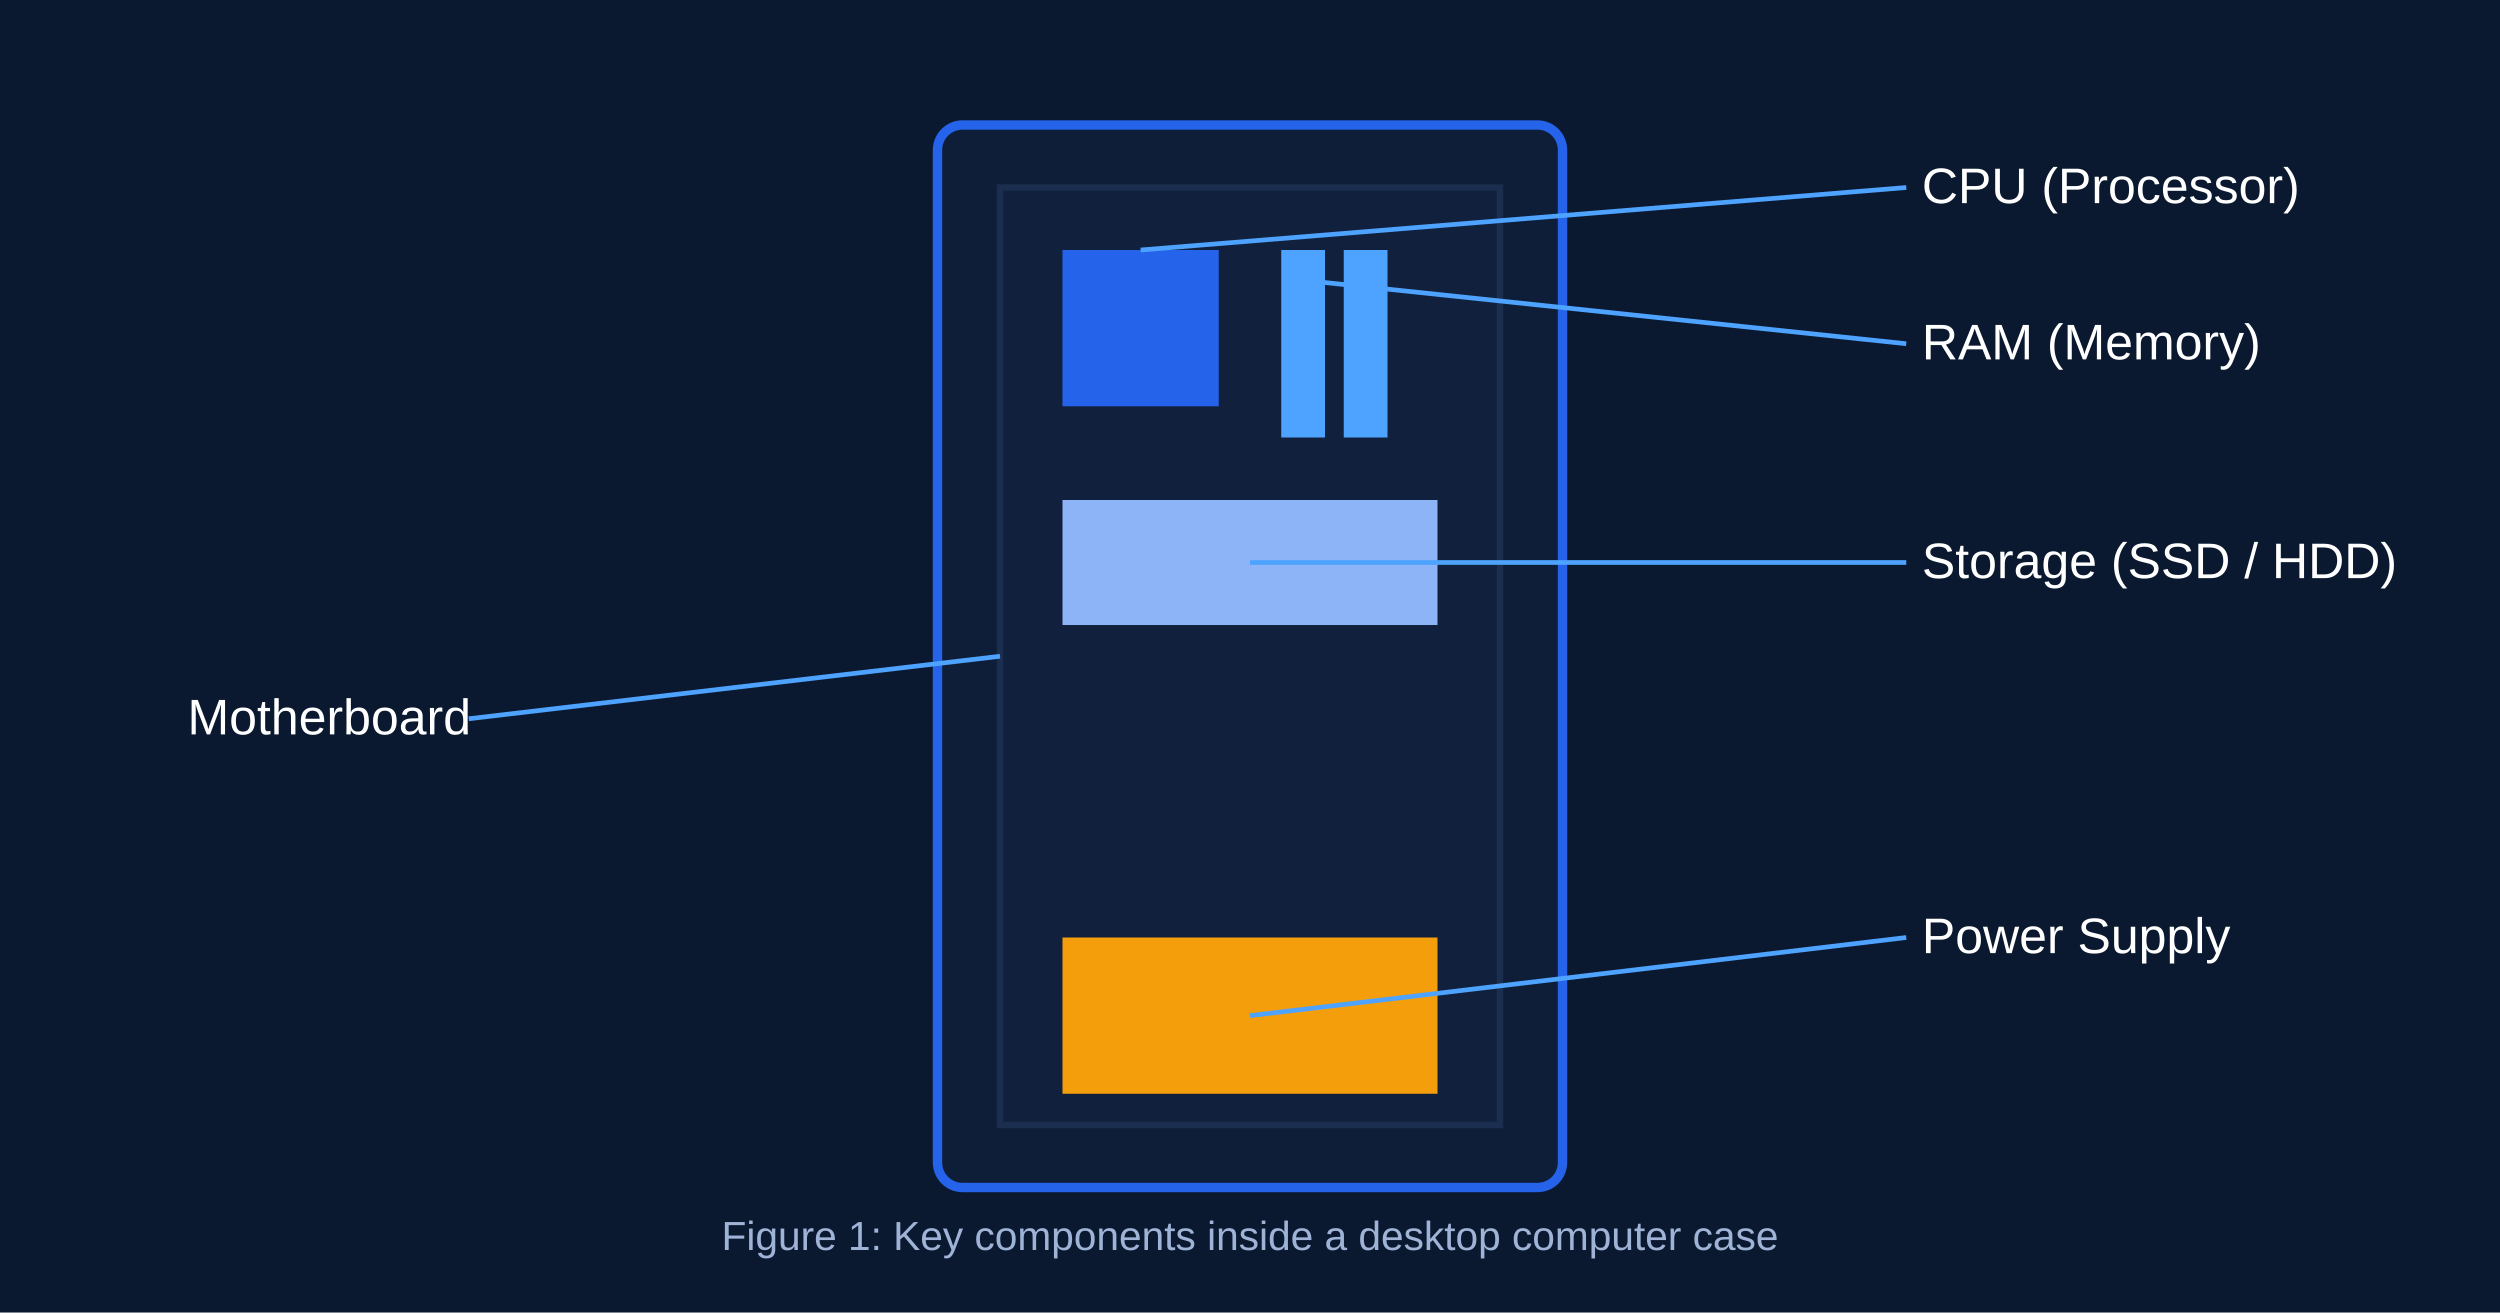
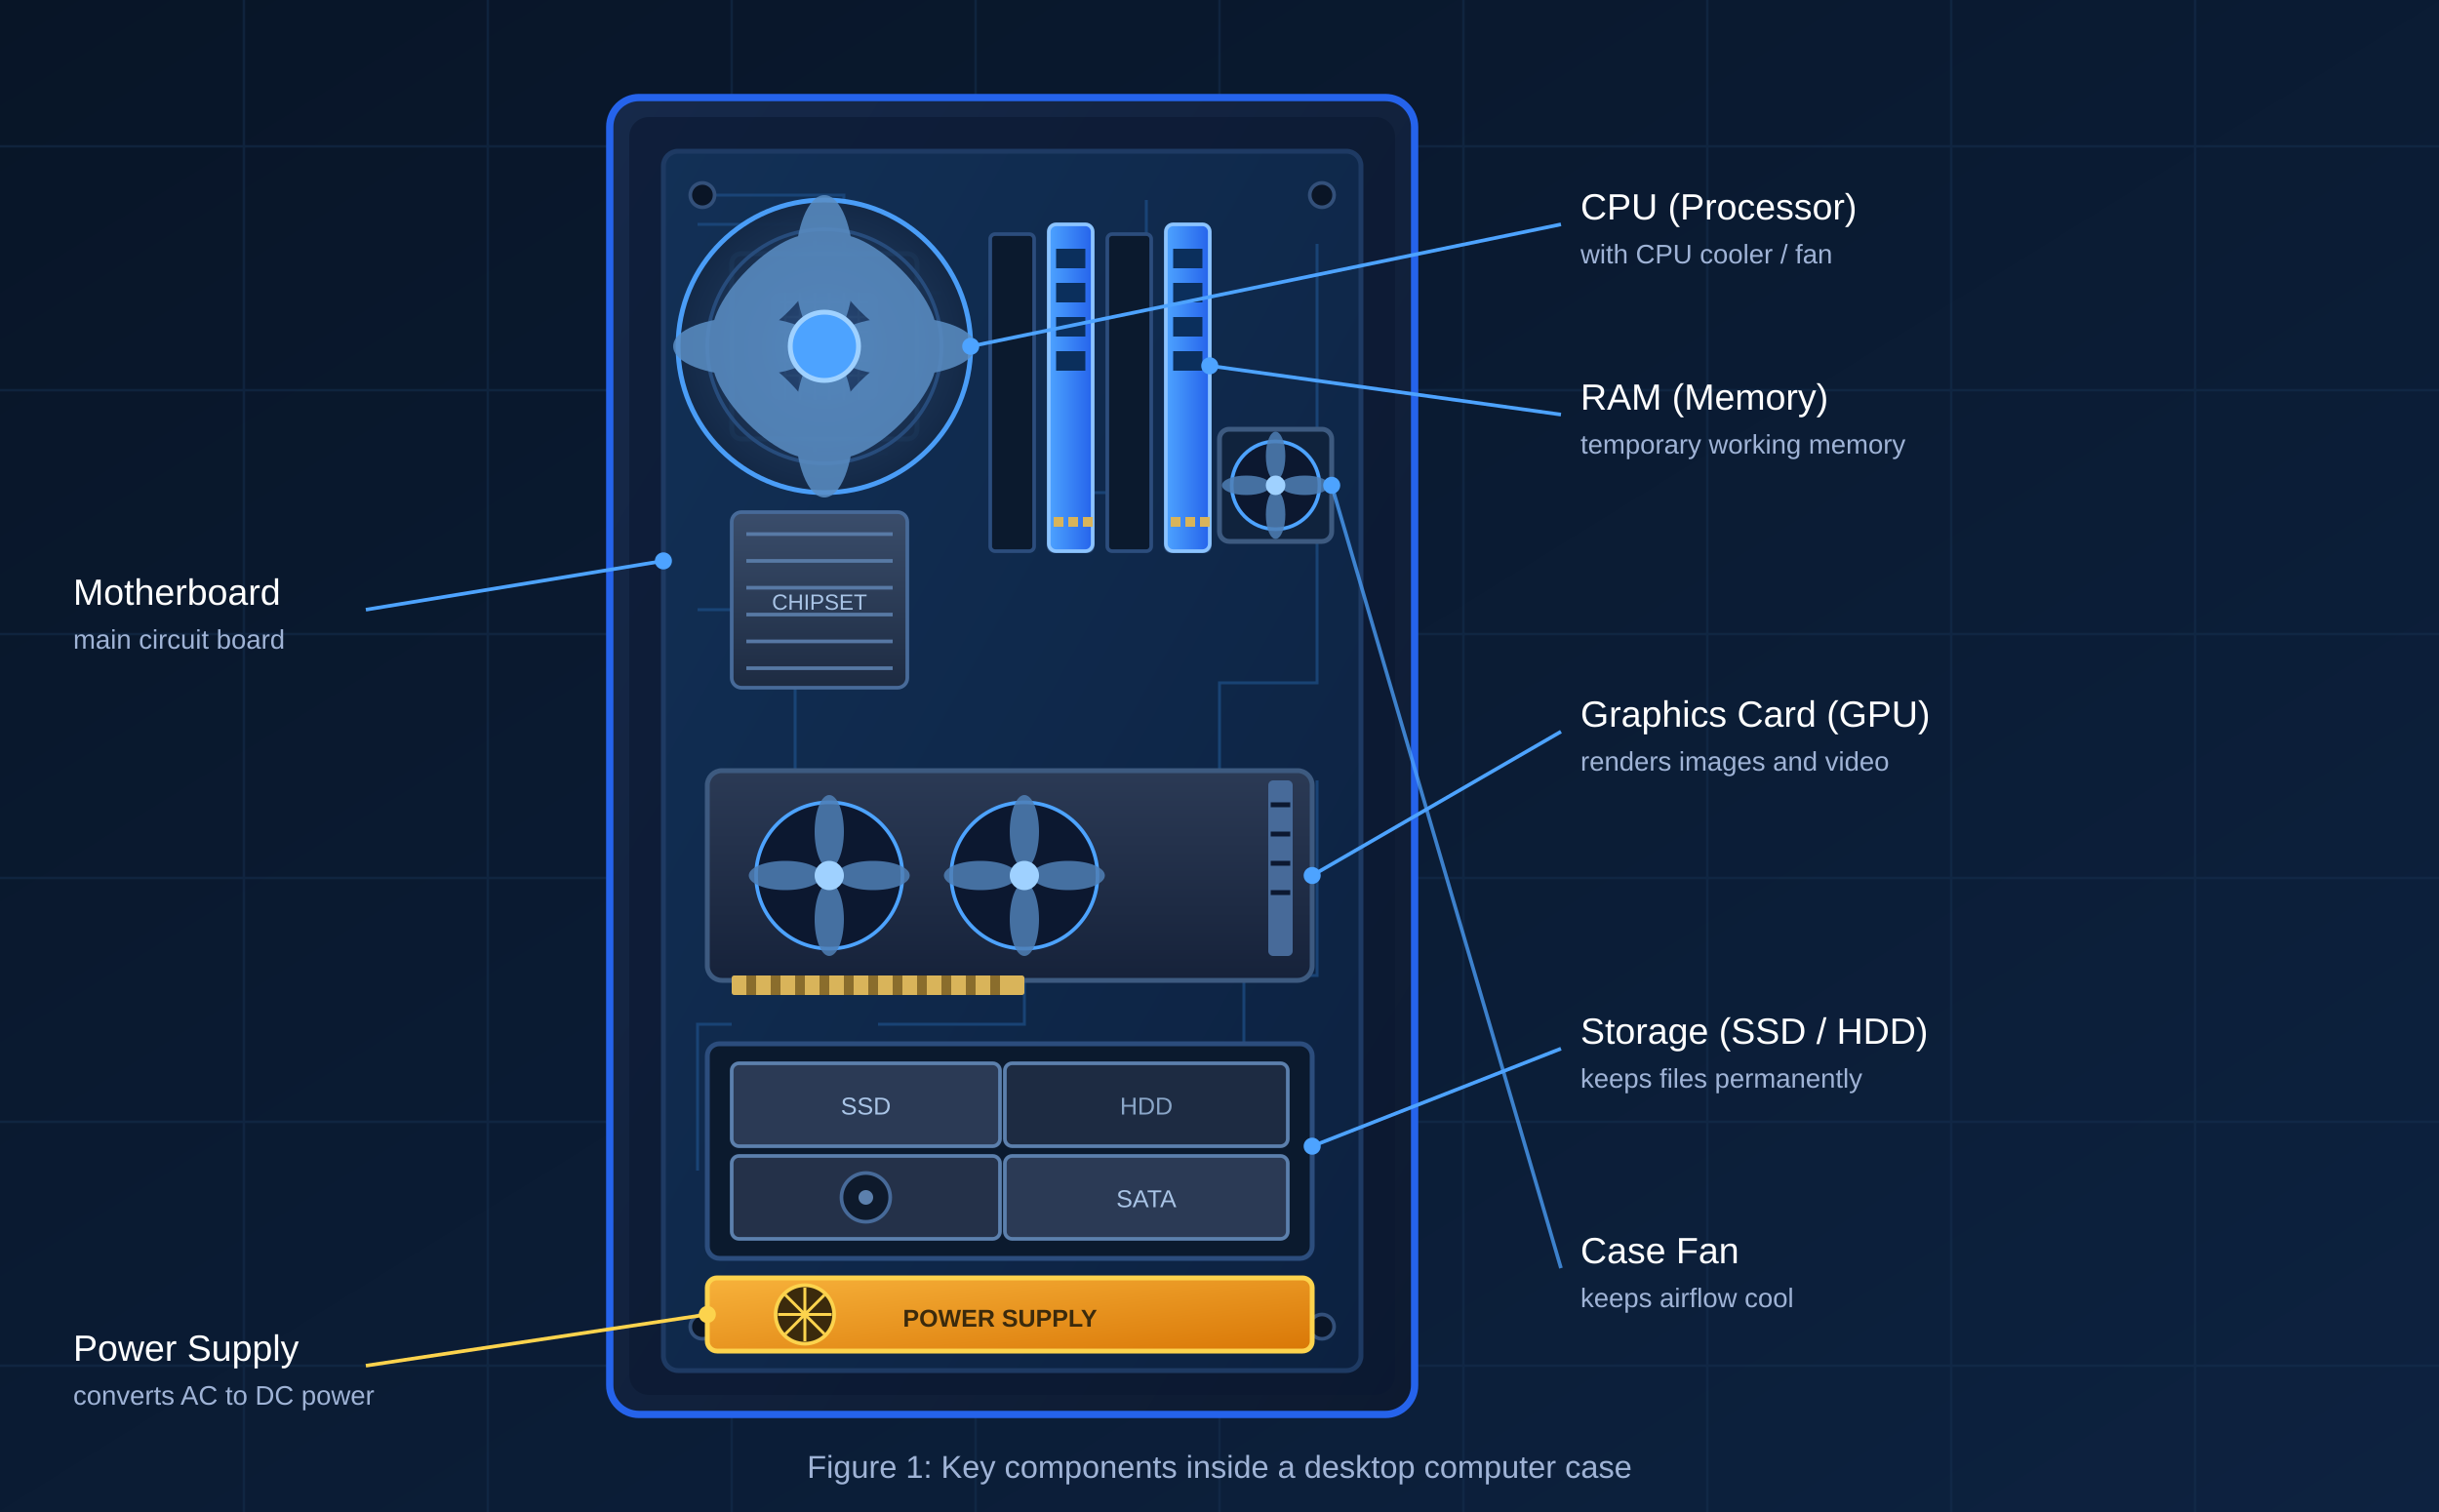
- <svg xmlns="http://www.w3.org/2000/svg" viewBox="0 0 800 420" role="img" aria-label="Diagram of a computer tower with the CPU, RAM, storage drive, motherboard and power supply labeled">
-   <rect width="800" height="420" fill="#0a1930" />
-   <rect x="300" y="40" width="200" height="340" rx="8" fill="#0f1e38" stroke="#2563eb" stroke-width="3" />
-   <rect x="320" y="60" width="160" height="300" fill="#11213d" stroke="#1c2e4f" stroke-width="2" />
-   <rect x="340" y="80" width="50" height="50" fill="#2563eb" />
-   <rect x="410" y="80" width="14" height="60" fill="#4da3ff" />
-   <rect x="430" y="80" width="14" height="60" fill="#4da3ff" />
-   <rect x="340" y="160" width="120" height="40" fill="#8db4f7" />
-   <rect x="340" y="300" width="120" height="50" fill="#f59e0b" />
-   <line x1="365" y1="80" x2="610" y2="60" stroke="#4da3ff" stroke-width="1.5" />
-   <text x="615" y="65" font-family="Arial" font-size="16" fill="#ffffff">CPU (Processor)</text>
-   <line x1="420" y1="90" x2="610" y2="110" stroke="#4da3ff" stroke-width="1.5" />
-   <text x="615" y="115" font-family="Arial" font-size="16" fill="#ffffff">RAM (Memory)</text>
-   <line x1="400" y1="180" x2="610" y2="180" stroke="#4da3ff" stroke-width="1.5" />
-   <text x="615" y="185" font-family="Arial" font-size="16" fill="#ffffff">Storage (SSD / HDD)</text>
-   <line x1="400" y1="325" x2="610" y2="300" stroke="#4da3ff" stroke-width="1.5" />
-   <text x="615" y="305" font-family="Arial" font-size="16" fill="#ffffff">Power Supply</text>
-   <line x1="320" y1="210" x2="150" y2="230" stroke="#4da3ff" stroke-width="1.5" />
-   <text x="60" y="235" font-family="Arial" font-size="16" fill="#ffffff">Motherboard</text>
-   <text x="400" y="400" text-anchor="middle" font-family="Arial" font-size="13" fill="#9fb3d6">Figure 1: Key components inside a desktop computer case</text>
+ <svg xmlns="http://www.w3.org/2000/svg" viewBox="0 0 1000 620" role="img" aria-label="Detailed diagram of an open desktop computer case showing the motherboard, CPU with cooler, RAM sticks, graphics card, storage drives, power supply, and case fan labeled">
+   <defs>
+     <linearGradient id="bg" x1="0" y1="0" x2="1" y2="1">
+       <stop offset="0" stop-color="#081527" />
+       <stop offset="1" stop-color="#0d2240" />
+     </linearGradient>
+     <linearGradient id="case" x1="0" y1="0" x2="1" y2="1">
+       <stop offset="0" stop-color="#16294a" />
+       <stop offset="1" stop-color="#0d1a30" />
+     </linearGradient>
+     <linearGradient id="pcb" x1="0" y1="0" x2="1" y2="1">
+       <stop offset="0" stop-color="#123056" />
+       <stop offset="1" stop-color="#0c2140" />
+     </linearGradient>
+     <linearGradient id="metal" x1="0" y1="0" x2="0" y2="1">
+       <stop offset="0" stop-color="#3a4d6b" />
+       <stop offset="1" stop-color="#1d2b42" />
+     </linearGradient>
+     <linearGradient id="ram" x1="0" y1="0" x2="1" y2="0">
+       <stop offset="0" stop-color="#4da3ff" />
+       <stop offset="1" stop-color="#2563eb" />
+     </linearGradient>
+     <linearGradient id="gpu" x1="0" y1="0" x2="0" y2="1">
+       <stop offset="0" stop-color="#2b3a55" />
+       <stop offset="1" stop-color="#16223a" />
+     </linearGradient>
+     <linearGradient id="psu" x1="0" y1="0" x2="1" y2="1">
+       <stop offset="0" stop-color="#f7b23b" />
+       <stop offset="1" stop-color="#d97706" />
+     </linearGradient>
+     <radialGradient id="cooler" cx="0.5" cy="0.5" r="0.5">
+       <stop offset="0" stop-color="#2b4a7a" />
+       <stop offset="1" stop-color="#132844" />
+     </radialGradient>
+     <filter id="glow" x="-50%" y="-50%" width="200%" height="200%">
+       <feGaussianBlur stdDeviation="3" result="b" />
+       <feMerge>
+         <feMergeNode in="b" />
+         <feMergeNode in="SourceGraphic" />
+       </feMerge>
+     </filter>
+   </defs>
+   <rect width="1000" height="620" fill="url(#bg)" />
+   <g stroke="#16304f" stroke-width="1" opacity="0.5">
+     <path d="M0 60H1000M0 160H1000M0 260H1000M0 360H1000M0 460H1000M0 560H1000" />
+     <path d="M100 0V620M200 0V620M300 0V620M400 0V620M500 0V620M600 0V620M700 0V620M800 0V620M900 0V620" />
+   </g>
+   <rect x="250" y="40" width="330" height="540" rx="12" fill="url(#case)" stroke="#2563eb" stroke-width="3" />
+   <rect x="258" y="48" width="314" height="524" rx="8" fill="#0a1830" opacity="0.6" />
+   <rect x="272" y="62" width="286" height="500" rx="6" fill="url(#pcb)" stroke="#1e3a63" stroke-width="2" />
+   <g stroke="#1c4a80" stroke-width="1.2" fill="none" opacity="0.8">
+     <path d="M286 80h60v40h40" />
+     <path d="M286 92h48v94h30" />
+     <path d="M470 82v120h-30" />
+     <path d="M540 100v180h-40v60" />
+     <path d="M286 250h40v90h40" />
+     <path d="M300 420h-14v60" />
+     <path d="M540 320v80h-30v60" />
+     <path d="M420 380v40h-60" />
+   </g>
+   <g fill="#0a1526" stroke="#33507a" stroke-width="1.5">
+     <circle cx="288" cy="80" r="5" />
+     <circle cx="542" cy="80" r="5" />
+     <circle cx="288" cy="544" r="5" />
+     <circle cx="542" cy="544" r="5" />
+   </g>
+   <rect x="300" y="104" width="76" height="76" rx="4" fill="#0d1d33" stroke="#4da3ff" stroke-width="2" />
+   <rect x="316" y="120" width="44" height="44" rx="3" fill="#1d4f8f" />
+   <g stroke="#6fc3ff" stroke-width="1" opacity="0.9">
+     <path d="M320 124h36M320 130h36M320 136h36M320 142h36M320 148h36M320 154h36" />
+     <path d="M322 120v44M328 120v44M334 120v44M340 120v44M346 120v44M352 120v44" />
+   </g>
+   <circle cx="338" cy="142" r="60" fill="url(#cooler)" stroke="#4da3ff" stroke-width="2" opacity="0.95" />
+   <circle cx="338" cy="142" r="48" fill="none" stroke="#274c7c" stroke-width="1.5" />
+   <g fill="#5b8ec4" opacity="0.85">
+     <ellipse cx="338" cy="110" rx="12" ry="30" />
+     <ellipse cx="338" cy="174" rx="12" ry="30" />
+     <ellipse cx="306" cy="142" rx="30" ry="12" />
+     <ellipse cx="370" cy="142" rx="30" ry="12" />
+     <ellipse cx="315" cy="119" rx="12" ry="30" transform="rotate(45 315 119)" />
+     <ellipse cx="361" cy="119" rx="12" ry="30" transform="rotate(-45 361 119)" />
+     <ellipse cx="315" cy="165" rx="12" ry="30" transform="rotate(-45 315 165)" />
+     <ellipse cx="361" cy="165" rx="12" ry="30" transform="rotate(45 361 165)" />
+   </g>
+   <circle cx="338" cy="142" r="14" fill="#4da3ff" stroke="#9fd1ff" stroke-width="2" />
+   <g>
+     <rect x="406" y="96" width="18" height="130" rx="2" fill="#0b1a2e" stroke="#2c4d7d" stroke-width="1.5" />
+     <rect x="430" y="96" width="18" height="130" rx="2" fill="#0b1a2e" stroke="#2c4d7d" stroke-width="1.5" />
+     <rect x="454" y="96" width="18" height="130" rx="2" fill="#0b1a2e" stroke="#2c4d7d" stroke-width="1.5" />
+     <rect x="478" y="96" width="18" height="130" rx="2" fill="#0b1a2e" stroke="#2c4d7d" stroke-width="1.5" />
+     <rect x="430" y="92" width="18" height="134" rx="3" fill="url(#ram)" stroke="#8cc4ff" stroke-width="1.5" />
+     <g fill="#0b2f5c">
+       <rect x="433" y="102" width="12" height="8" />
+       <rect x="433" y="116" width="12" height="8" />
+       <rect x="433" y="130" width="12" height="8" />
+       <rect x="433" y="144" width="12" height="8" />
+     </g>
+     <g fill="#d9b45a">
+       <rect x="432" y="212" width="4" height="4" />
+       <rect x="438" y="212" width="4" height="4" />
+       <rect x="444" y="212" width="4" height="4" />
+     </g>
+     <rect x="478" y="92" width="18" height="134" rx="3" fill="url(#ram)" stroke="#8cc4ff" stroke-width="1.5" />
+     <g fill="#0b2f5c">
+       <rect x="481" y="102" width="12" height="8" />
+       <rect x="481" y="116" width="12" height="8" />
+       <rect x="481" y="130" width="12" height="8" />
+       <rect x="481" y="144" width="12" height="8" />
+     </g>
+     <g fill="#d9b45a">
+       <rect x="480" y="212" width="4" height="4" />
+       <rect x="486" y="212" width="4" height="4" />
+       <rect x="492" y="212" width="4" height="4" />
+     </g>
+   </g>
+   <rect x="300" y="210" width="72" height="72" rx="4" fill="url(#metal)" stroke="#476a99" stroke-width="1.5" />
+   <g stroke="#5c80ad" stroke-width="1.5" opacity="0.9">
+     <path d="M306 219h60M306 230h60M306 241h60M306 252h60M306 263h60M306 274h60" />
+   </g>
+   <text x="336" y="250" text-anchor="middle" font-family="Arial" font-size="9" fill="#a9c4e6">CHIPSET</text>
+   <g>
+     <rect x="290" y="316" width="248" height="86" rx="6" fill="url(#gpu)" stroke="#3d5a80" stroke-width="2" />
+     <rect x="300" y="400" width="120" height="8" rx="1" fill="#d9b45a" />
+     <g fill="#8a6d2c">
+       <rect x="306" y="400" width="4" height="8" />
+       <rect x="316" y="400" width="4" height="8" />
+       <rect x="326" y="400" width="4" height="8" />
+       <rect x="336" y="400" width="4" height="8" />
+       <rect x="346" y="400" width="4" height="8" />
+       <rect x="356" y="400" width="4" height="8" />
+       <rect x="366" y="400" width="4" height="8" />
+       <rect x="376" y="400" width="4" height="8" />
+       <rect x="386" y="400" width="4" height="8" />
+       <rect x="396" y="400" width="4" height="8" />
+       <rect x="406" y="400" width="4" height="8" />
+     </g>
+     <g>
+       <circle cx="340" cy="359" r="30" fill="#0c1830" stroke="#4da3ff" stroke-width="1.5" />
+       <g fill="#4f7fb5" opacity="0.85">
+         <ellipse cx="340" cy="341" rx="6" ry="15" />
+         <ellipse cx="340" cy="377" rx="6" ry="15" />
+         <ellipse cx="322" cy="359" rx="15" ry="6" />
+         <ellipse cx="358" cy="359" rx="15" ry="6" />
+       </g>
+       <circle cx="340" cy="359" r="6" fill="#9fd1ff" />
+     </g>
+     <g>
+       <circle cx="420" cy="359" r="30" fill="#0c1830" stroke="#4da3ff" stroke-width="1.5" />
+       <g fill="#4f7fb5" opacity="0.85">
+         <ellipse cx="420" cy="341" rx="6" ry="15" />
+         <ellipse cx="420" cy="377" rx="6" ry="15" />
+         <ellipse cx="402" cy="359" rx="15" ry="6" />
+         <ellipse cx="438" cy="359" rx="15" ry="6" />
+       </g>
+       <circle cx="420" cy="359" r="6" fill="#9fd1ff" />
+     </g>
+     <rect x="520" y="320" width="10" height="72" rx="2" fill="#476a99" />
+     <g stroke="#0c1830" stroke-width="2">
+       <path d="M521 330h8M521 342h8M521 354h8M521 366h8" />
+     </g>
+   </g>
+   <rect x="290" y="428" width="248" height="88" rx="5" fill="#0b1a2e" stroke="#2c4d7d" stroke-width="2" />
+   <rect x="300" y="436" width="110" height="34" rx="3" fill="#2b3a55" stroke="#5c80ad" stroke-width="1.5" />
+   <text x="355" y="457" text-anchor="middle" font-family="Arial" font-size="10" fill="#a9c4e6">SSD</text>
+   <rect x="412" y="436" width="116" height="34" rx="3" fill="#1d2b42" stroke="#5c80ad" stroke-width="1.5" />
+   <text x="470" y="457" text-anchor="middle" font-family="Arial" font-size="10" fill="#8aa6c8">HDD</text>
+   <rect x="300" y="474" width="110" height="34" rx="3" fill="#243149" stroke="#5c80ad" stroke-width="1.5" />
+   <circle cx="355" cy="491" r="10" fill="#0e1a2c" stroke="#476a99" stroke-width="1.5" />
+   <circle cx="355" cy="491" r="3" fill="#5c80ad" />
+   <rect x="412" y="474" width="116" height="34" rx="3" fill="#2b3a55" stroke="#5c80ad" stroke-width="1.5" />
+   <text x="470" y="495" text-anchor="middle" font-family="Arial" font-size="10" fill="#a9c4e6">SATA</text>
+   <g>
+     <rect x="290" y="524" width="248" height="30" rx="4" fill="url(#psu)" stroke="#fcd34d" stroke-width="2" />
+     <circle cx="330" cy="539" r="12" fill="#3b2a0c" stroke="#fcd34d" stroke-width="1.5" />
+     <g stroke="#fcd34d" stroke-width="1.2">
+       <path d="M330 528v22M319 539h22M322 531l16 16M338 531l-16 16" />
+     </g>
+     <text x="410" y="544" text-anchor="middle" font-family="Arial" font-size="10" fill="#3b2a0c" font-weight="bold">POWER SUPPLY</text>
+   </g>
+   <g>
+     <rect x="500" y="176" width="46" height="46" rx="4" fill="#10233d" stroke="#3d5a80" stroke-width="2" />
+     <circle cx="523" cy="199" r="18" fill="#0c1830" stroke="#4da3ff" stroke-width="1.5" />
+     <g fill="#4f7fb5" opacity="0.85">
+       <ellipse cx="523" cy="187" rx="4" ry="10" />
+       <ellipse cx="523" cy="211" rx="4" ry="10" />
+       <ellipse cx="511" cy="199" rx="10" ry="4" />
+       <ellipse cx="535" cy="199" rx="10" ry="4" />
+     </g>
+     <circle cx="523" cy="199" r="4" fill="#9fd1ff" />
+   </g>
+   <g font-family="Arial, Helvetica, sans-serif" font-size="15" fill="#ffffff">
+     <line x1="272" y1="230" x2="150" y2="250" stroke="#4da3ff" stroke-width="1.5" />
+     <circle cx="272" cy="230" r="3.5" fill="#4da3ff" />
+     <text x="30" y="248">Motherboard</text>
+     <text x="30" y="266" font-size="11" fill="#9fb3d6">main circuit board</text>
+     <line x1="290" y1="539" x2="150" y2="560" stroke="#fcd34d" stroke-width="1.5" />
+     <circle cx="290" cy="539" r="3.5" fill="#fcd34d" />
+     <text x="30" y="558">Power Supply</text>
+     <text x="30" y="576" font-size="11" fill="#9fb3d6">converts AC to DC power</text>
+   </g>
+   <g font-family="Arial, Helvetica, sans-serif" font-size="15" fill="#ffffff">
+     <line x1="398" y1="142" x2="640" y2="92" stroke="#4da3ff" stroke-width="1.5" />
+     <circle cx="398" cy="142" r="3.5" fill="#4da3ff" />
+     <text x="648" y="90">CPU (Processor)</text>
+     <text x="648" y="108" font-size="11" fill="#9fb3d6">with CPU cooler / fan</text>
+     <line x1="496" y1="150" x2="640" y2="170" stroke="#4da3ff" stroke-width="1.5" />
+     <circle cx="496" cy="150" r="3.5" fill="#4da3ff" />
+     <text x="648" y="168">RAM (Memory)</text>
+     <text x="648" y="186" font-size="11" fill="#9fb3d6">temporary working memory</text>
+     <line x1="538" y1="359" x2="640" y2="300" stroke="#4da3ff" stroke-width="1.5" />
+     <circle cx="538" cy="359" r="3.5" fill="#4da3ff" />
+     <text x="648" y="298">Graphics Card (GPU)</text>
+     <text x="648" y="316" font-size="11" fill="#9fb3d6">renders images and video</text>
+     <line x1="538" y1="470" x2="640" y2="430" stroke="#4da3ff" stroke-width="1.5" />
+     <circle cx="538" cy="470" r="3.5" fill="#4da3ff" />
+     <text x="648" y="428">Storage (SSD / HDD)</text>
+     <text x="648" y="446" font-size="11" fill="#9fb3d6">keeps files permanently</text>
+     <line x1="546" y1="199" x2="640" y2="520" stroke="#4da3ff" stroke-width="1.5" opacity="0.75" />
+     <circle cx="546" cy="199" r="3.5" fill="#4da3ff" />
+     <text x="648" y="518">Case Fan</text>
+     <text x="648" y="536" font-size="11" fill="#9fb3d6">keeps airflow cool</text>
+   </g>
+   <text x="500" y="606" text-anchor="middle" font-family="Arial, Helvetica, sans-serif" font-size="13" fill="#9fb3d6">Figure 1: Key components inside a desktop computer case</text>
</svg>
